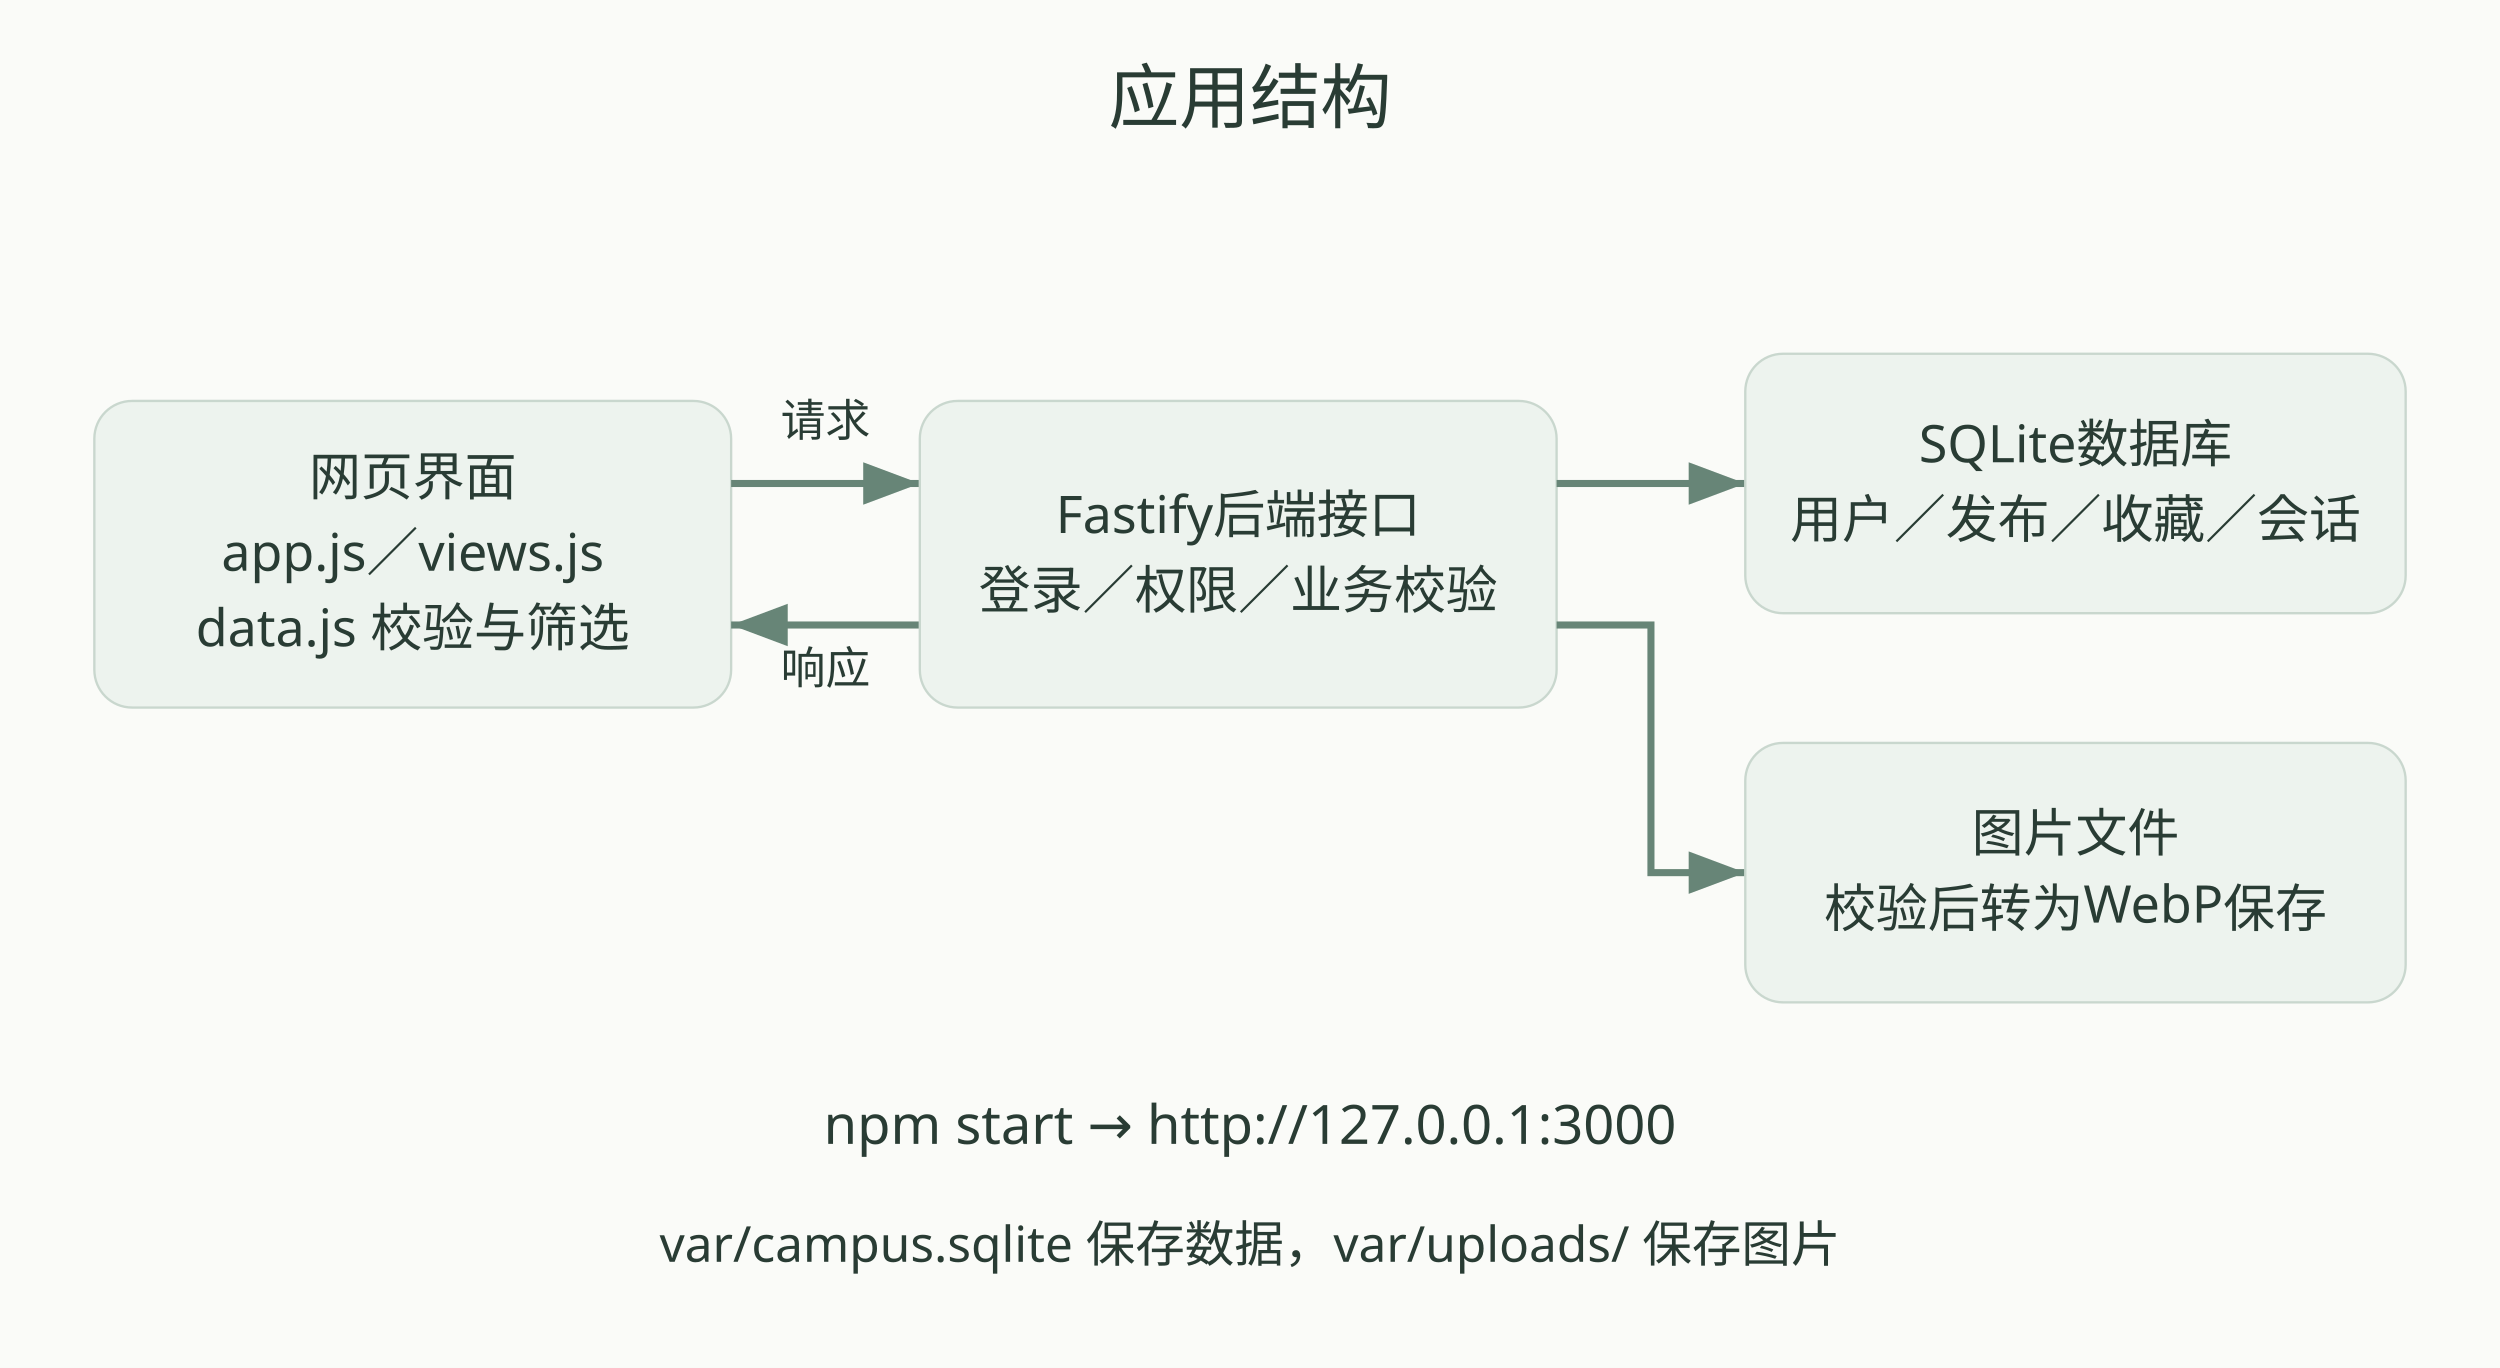
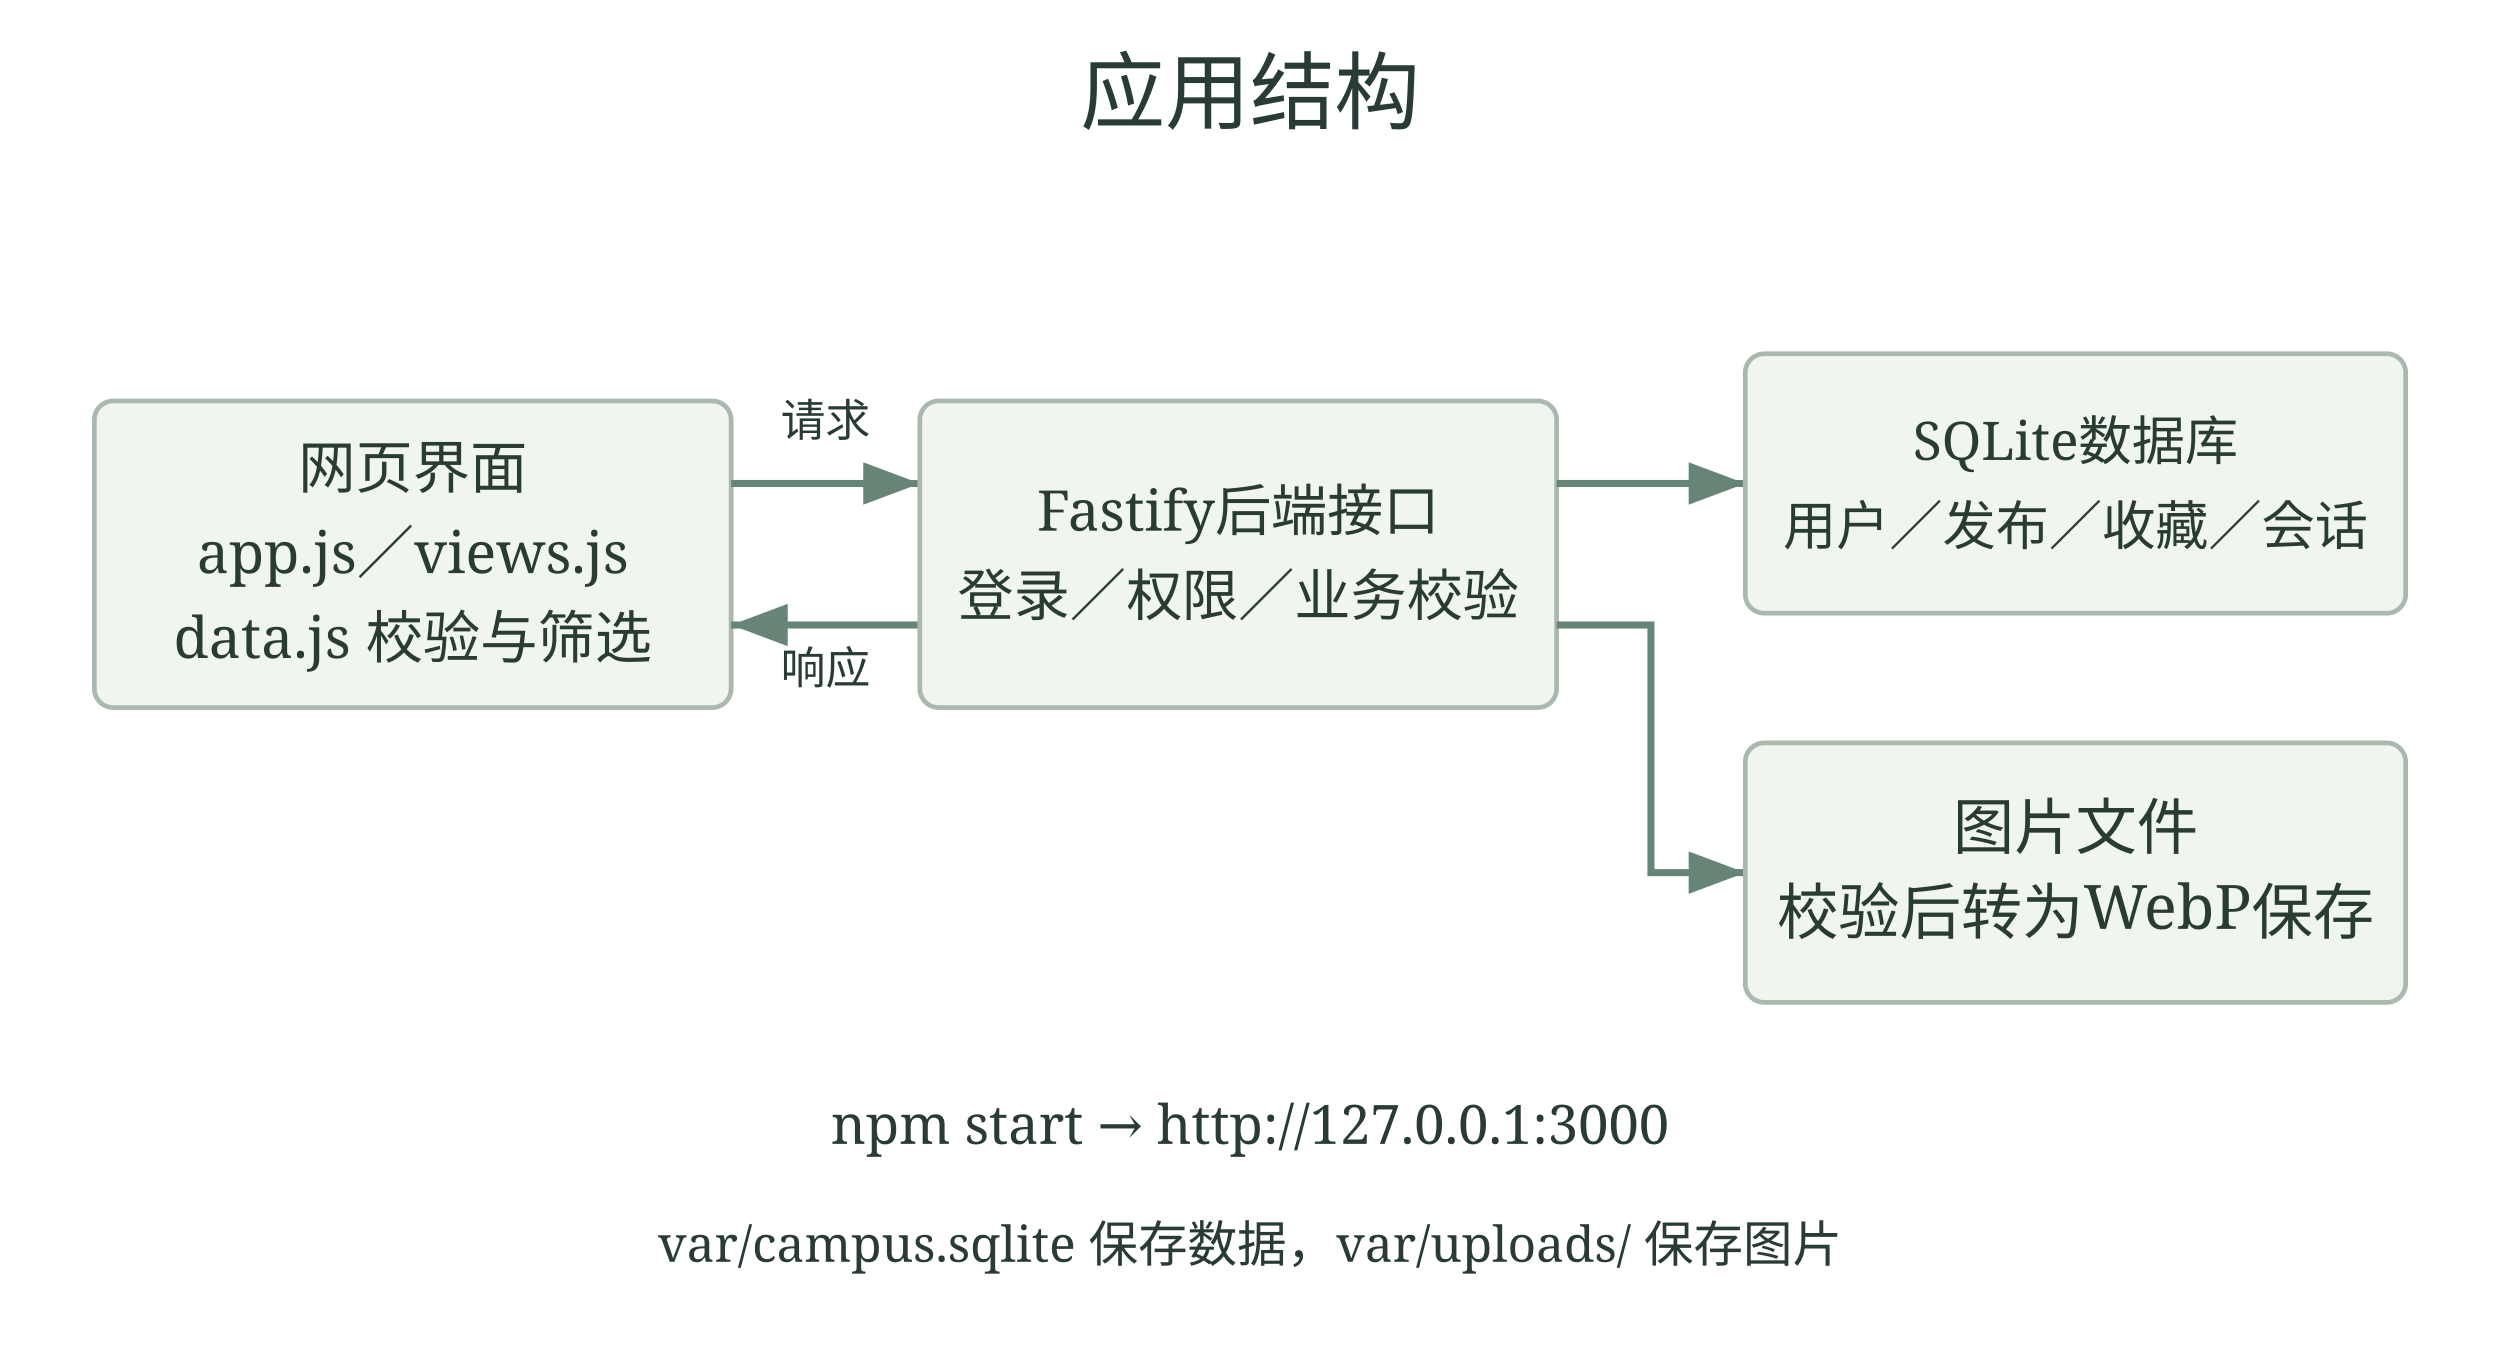
<svg xmlns="http://www.w3.org/2000/svg" width="1060" height="580" viewBox="0 0 1060 580">
  <defs>
    <marker id="arrow" markerWidth="10" markerHeight="10" refX="8" refY="3" orient="auto">
      <path d="M0,0 L0,6 L8,3 z" fill="#678577" />
    </marker>
  </defs>
-   <rect width="100%" height="100%" fill="#fafbf8" />
-   <text x="530" y="52" font-family="Microsoft YaHei, sans-serif" font-size="30" fill="#293c34" text-anchor="middle">应用结构</text>
-   <rect x="40" y="170" width="270" height="130" rx="16" fill="#edf3ee" stroke="#c9d7ce" />
-   <text x="175" y="210" font-family="Microsoft YaHei, sans-serif" font-size="22" fill="#293c34" text-anchor="middle">网页界面</text>
-   <text x="175" y="242" font-family="Microsoft YaHei, sans-serif" font-size="22" fill="#293c34" text-anchor="middle">app.js／views.js</text>
-   <text x="175" y="274" font-family="Microsoft YaHei, sans-serif" font-size="22" fill="#293c34" text-anchor="middle">data.js 校验与筛选</text>
+   <rect width="100%" height="100%" fill="#fff" />
+   <text x="530" y="52" font-family="FangSong, 仿宋, STFangsong, serif" font-size="36" fill="#293c34" text-anchor="middle">应用结构</text>
+   <rect x="40" y="170" width="270" height="130" rx="8" fill="#f1f5ef" stroke="#a9b9ad" stroke-width="2" />
+   <text x="175" y="207" font-family="FangSong, 仿宋, STFangsong, serif" font-size="24.286" fill="#293c34" text-anchor="middle">网页界面</text>
+   <text x="175" y="243" font-family="FangSong, 仿宋, STFangsong, serif" font-size="24.286" fill="#293c34" text-anchor="middle">app.js／views.js</text>
+   <text x="175" y="279" font-family="FangSong, 仿宋, STFangsong, serif" font-size="24.286" fill="#293c34" text-anchor="middle">data.js 校验与筛选</text>
  <path d="M310,205 L390,205" fill="none" stroke="#678577" stroke-width="3" marker-end="url(#arrow)" />
-   <text x="350" y="185" font-family="Microsoft YaHei, sans-serif" font-size="19" fill="#293c34" text-anchor="middle">请求</text>
+   <text x="350" y="185" font-family="FangSong, 仿宋, STFangsong, serif" font-size="19" fill="#293c34" text-anchor="middle">请求</text>
  <path d="M390,265 L310,265" fill="none" stroke="#678577" stroke-width="3" marker-end="url(#arrow)" />
-   <text x="350" y="290" font-family="Microsoft YaHei, sans-serif" font-size="19" fill="#293c34" text-anchor="middle">响应</text>
-   <rect x="390" y="170" width="270" height="130" rx="16" fill="#edf3ee" stroke="#c9d7ce" />
-   <text x="525" y="226" font-family="Microsoft YaHei, sans-serif" font-size="22" fill="#293c34" text-anchor="middle">Fastify后端接口</text>
-   <text x="525" y="258" font-family="Microsoft YaHei, sans-serif" font-size="22" fill="#293c34" text-anchor="middle">登录／权限／业务校验</text>
+   <text x="350" y="290" font-family="FangSong, 仿宋, STFangsong, serif" font-size="19" fill="#293c34" text-anchor="middle">响应</text>
+   <rect x="390" y="170" width="270" height="130" rx="8" fill="#f1f5ef" stroke="#a9b9ad" stroke-width="2" />
+   <text x="525" y="225" font-family="FangSong, 仿宋, STFangsong, serif" font-size="23.8" fill="#293c34" text-anchor="middle">Fastify后端接口</text>
+   <text x="525" y="261" font-family="FangSong, 仿宋, STFangsong, serif" font-size="23.8" fill="#293c34" text-anchor="middle">登录／权限／业务校验</text>
  <path d="M660,205 L740,205" fill="none" stroke="#678577" stroke-width="3" marker-end="url(#arrow)" />
-   <rect x="740" y="150" width="280" height="110" rx="16" fill="#edf3ee" stroke="#c9d7ce" />
-   <text x="880" y="196" font-family="Microsoft YaHei, sans-serif" font-size="22" fill="#293c34" text-anchor="middle">SQLite数据库</text>
-   <text x="880" y="228" font-family="Microsoft YaHei, sans-serif" font-size="22" fill="#293c34" text-anchor="middle">用户／发布／收藏／会话</text>
+   <rect x="740" y="150" width="280" height="110" rx="8" fill="#f1f5ef" stroke="#a9b9ad" stroke-width="2" />
+   <text x="880" y="195" font-family="FangSong, 仿宋, STFangsong, serif" font-size="22.545" fill="#293c34" text-anchor="middle">SQLite数据库</text>
+   <text x="880" y="231" font-family="FangSong, 仿宋, STFangsong, serif" font-size="22.545" fill="#293c34" text-anchor="middle">用户／发布／收藏／会话</text>
  <path d="M660,265 L700,265 L700,370 L740,370" fill="none" stroke="#678577" stroke-width="3" marker-end="url(#arrow)" />
-   <rect x="740" y="315" width="280" height="110" rx="16" fill="#edf3ee" stroke="#c9d7ce" />
-   <text x="880" y="361" font-family="Microsoft YaHei, sans-serif" font-size="22" fill="#293c34" text-anchor="middle">图片文件</text>
-   <text x="880" y="393" font-family="Microsoft YaHei, sans-serif" font-size="22" fill="#293c34" text-anchor="middle">校验后转为WebP保存</text>
-   <text x="530" y="485" font-family="Microsoft YaHei, sans-serif" font-size="23" fill="#293c34" text-anchor="middle">npm start → http://127.0.0.1:3000</text>
-   <text x="530" y="535" font-family="Microsoft YaHei, sans-serif" font-size="21" fill="#293c34" text-anchor="middle">var/campus.sqlite 保存数据，var/uploads/ 保存图片</text>
+   <rect x="740" y="315" width="280" height="110" rx="8" fill="#f1f5ef" stroke="#a9b9ad" stroke-width="2" />
+   <text x="880" y="360" font-family="FangSong, 仿宋, STFangsong, serif" font-size="26" fill="#293c34" text-anchor="middle">图片文件</text>
+   <text x="880" y="396" font-family="FangSong, 仿宋, STFangsong, serif" font-size="26" fill="#293c34" text-anchor="middle">校验后转为WebP保存</text>
+   <text x="530" y="485" font-family="FangSong, 仿宋, STFangsong, serif" font-size="23" fill="#293c34" text-anchor="middle">npm start → http://127.0.0.1:3000</text>
+   <text x="530" y="535" font-family="FangSong, 仿宋, STFangsong, serif" font-size="21" fill="#293c34" text-anchor="middle">var/campus.sqlite 保存数据，var/uploads/ 保存图片</text>
</svg>
